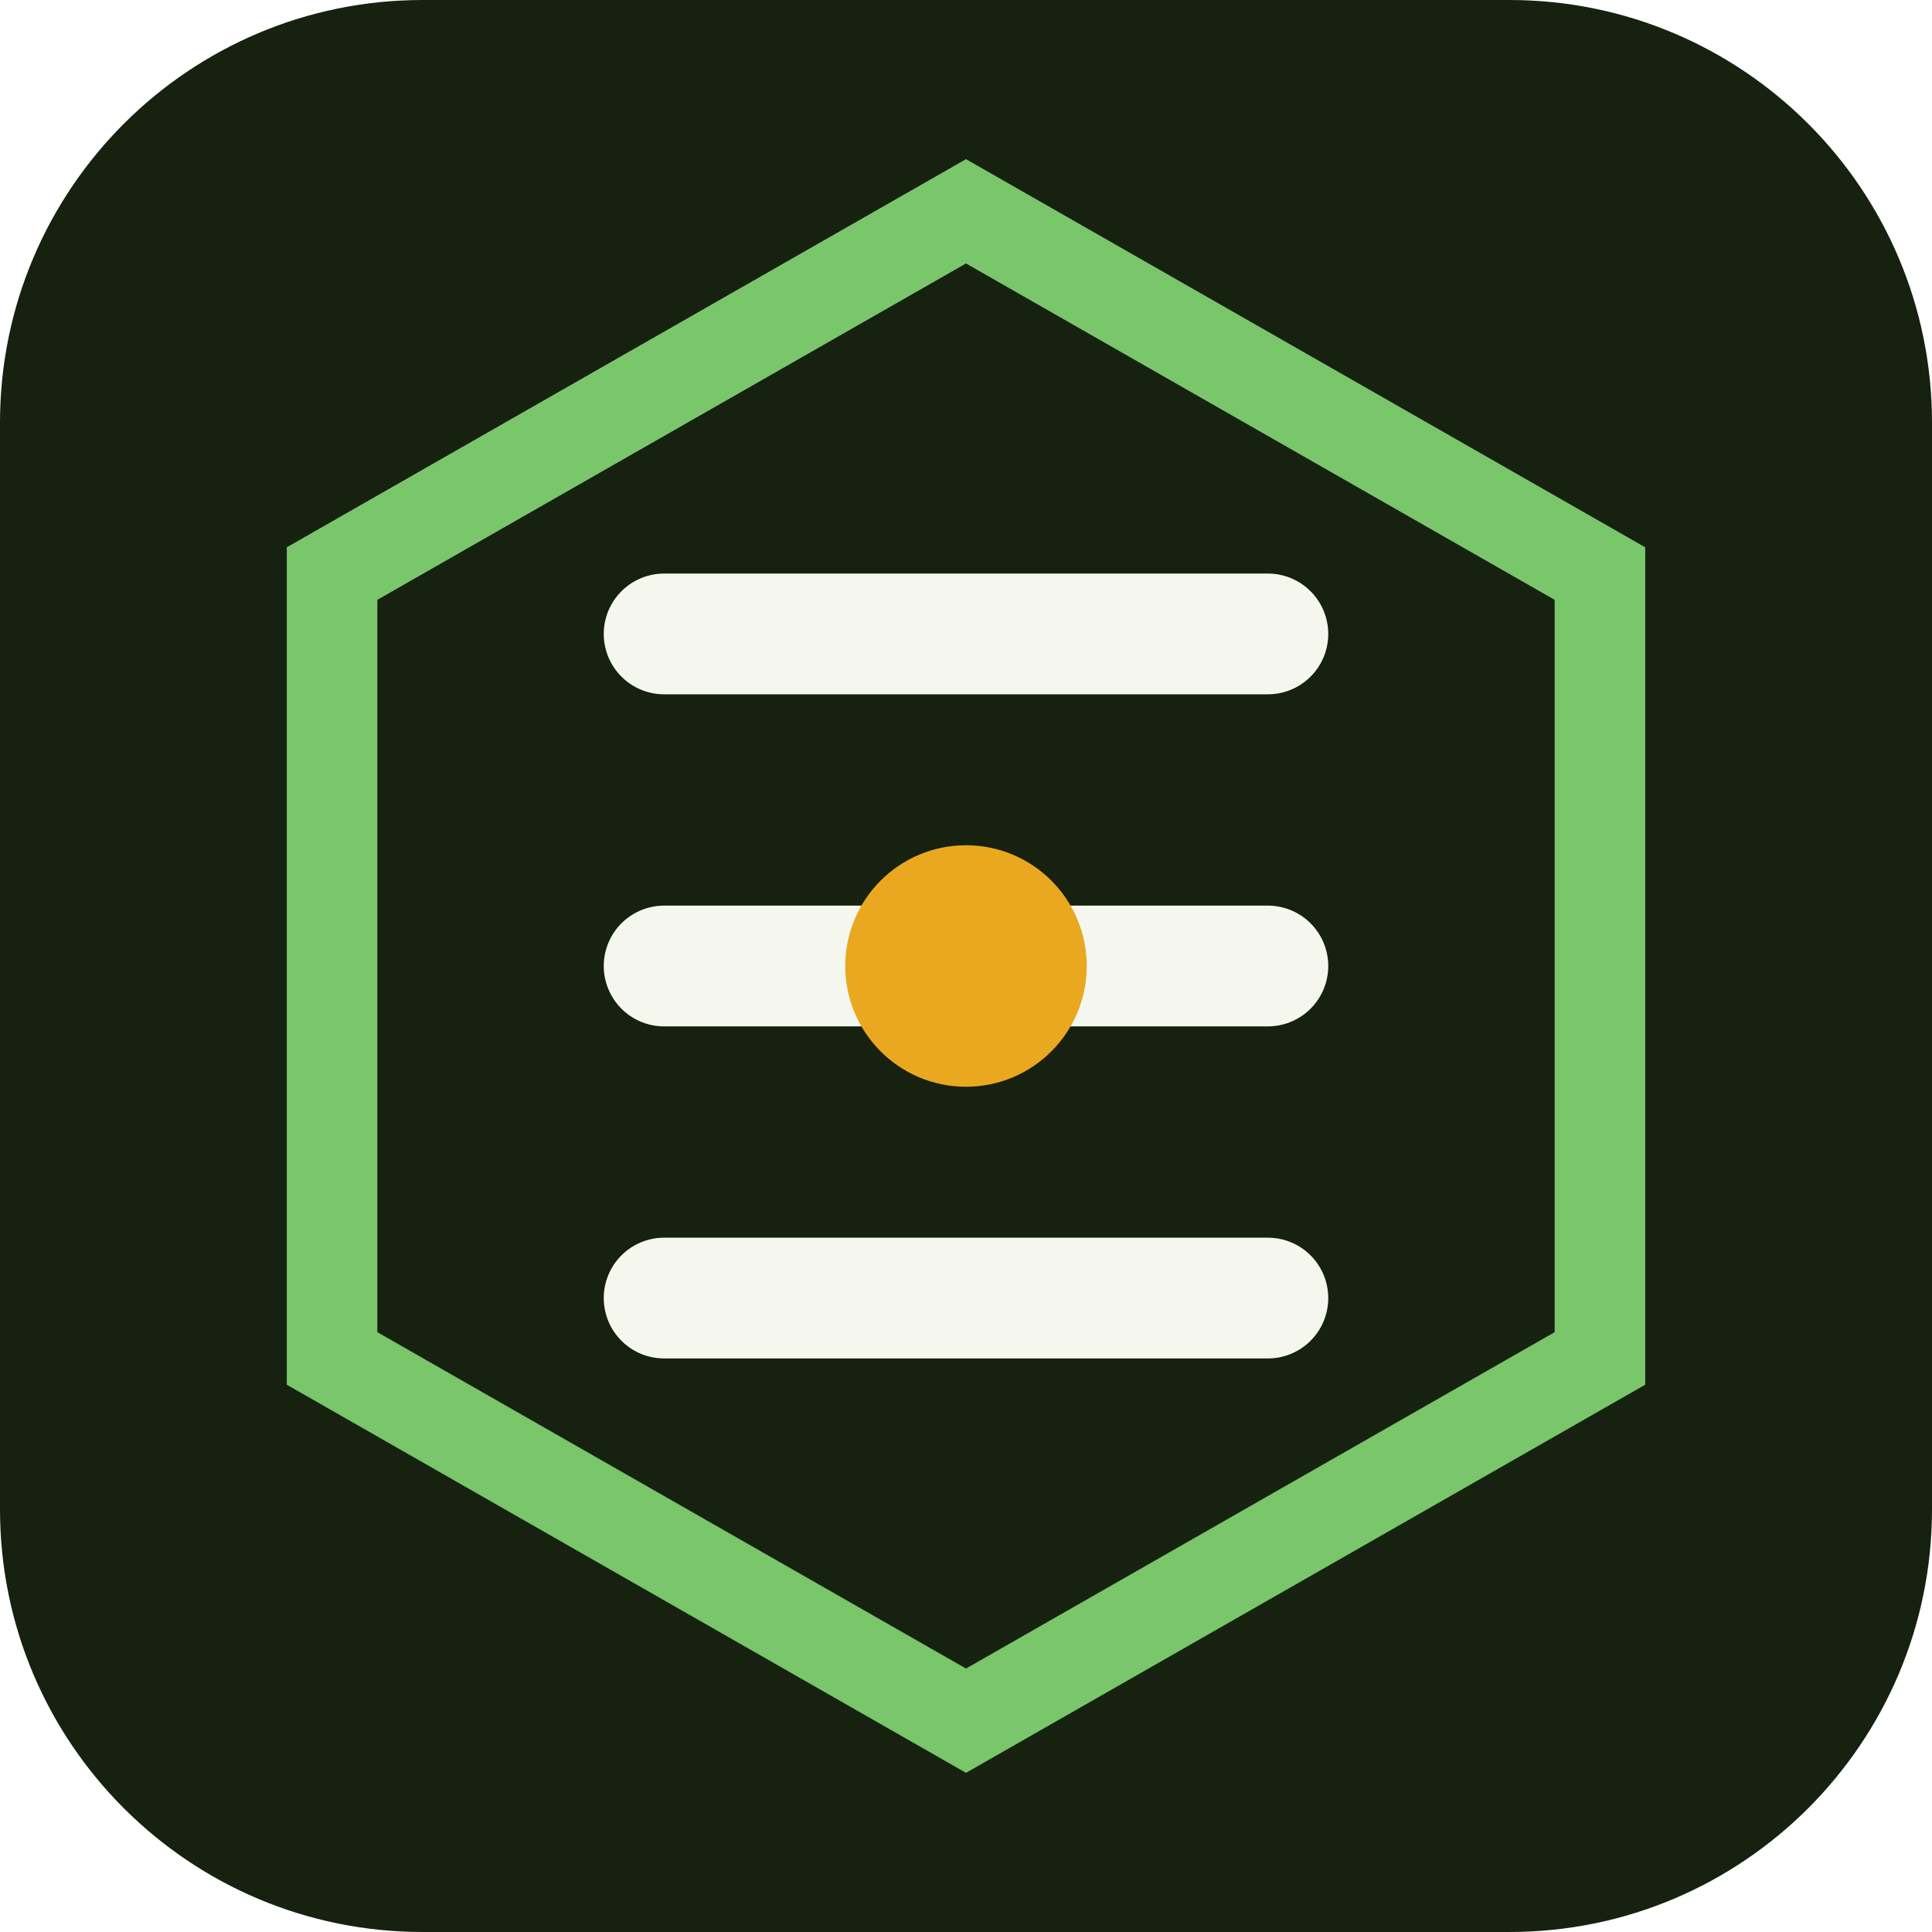
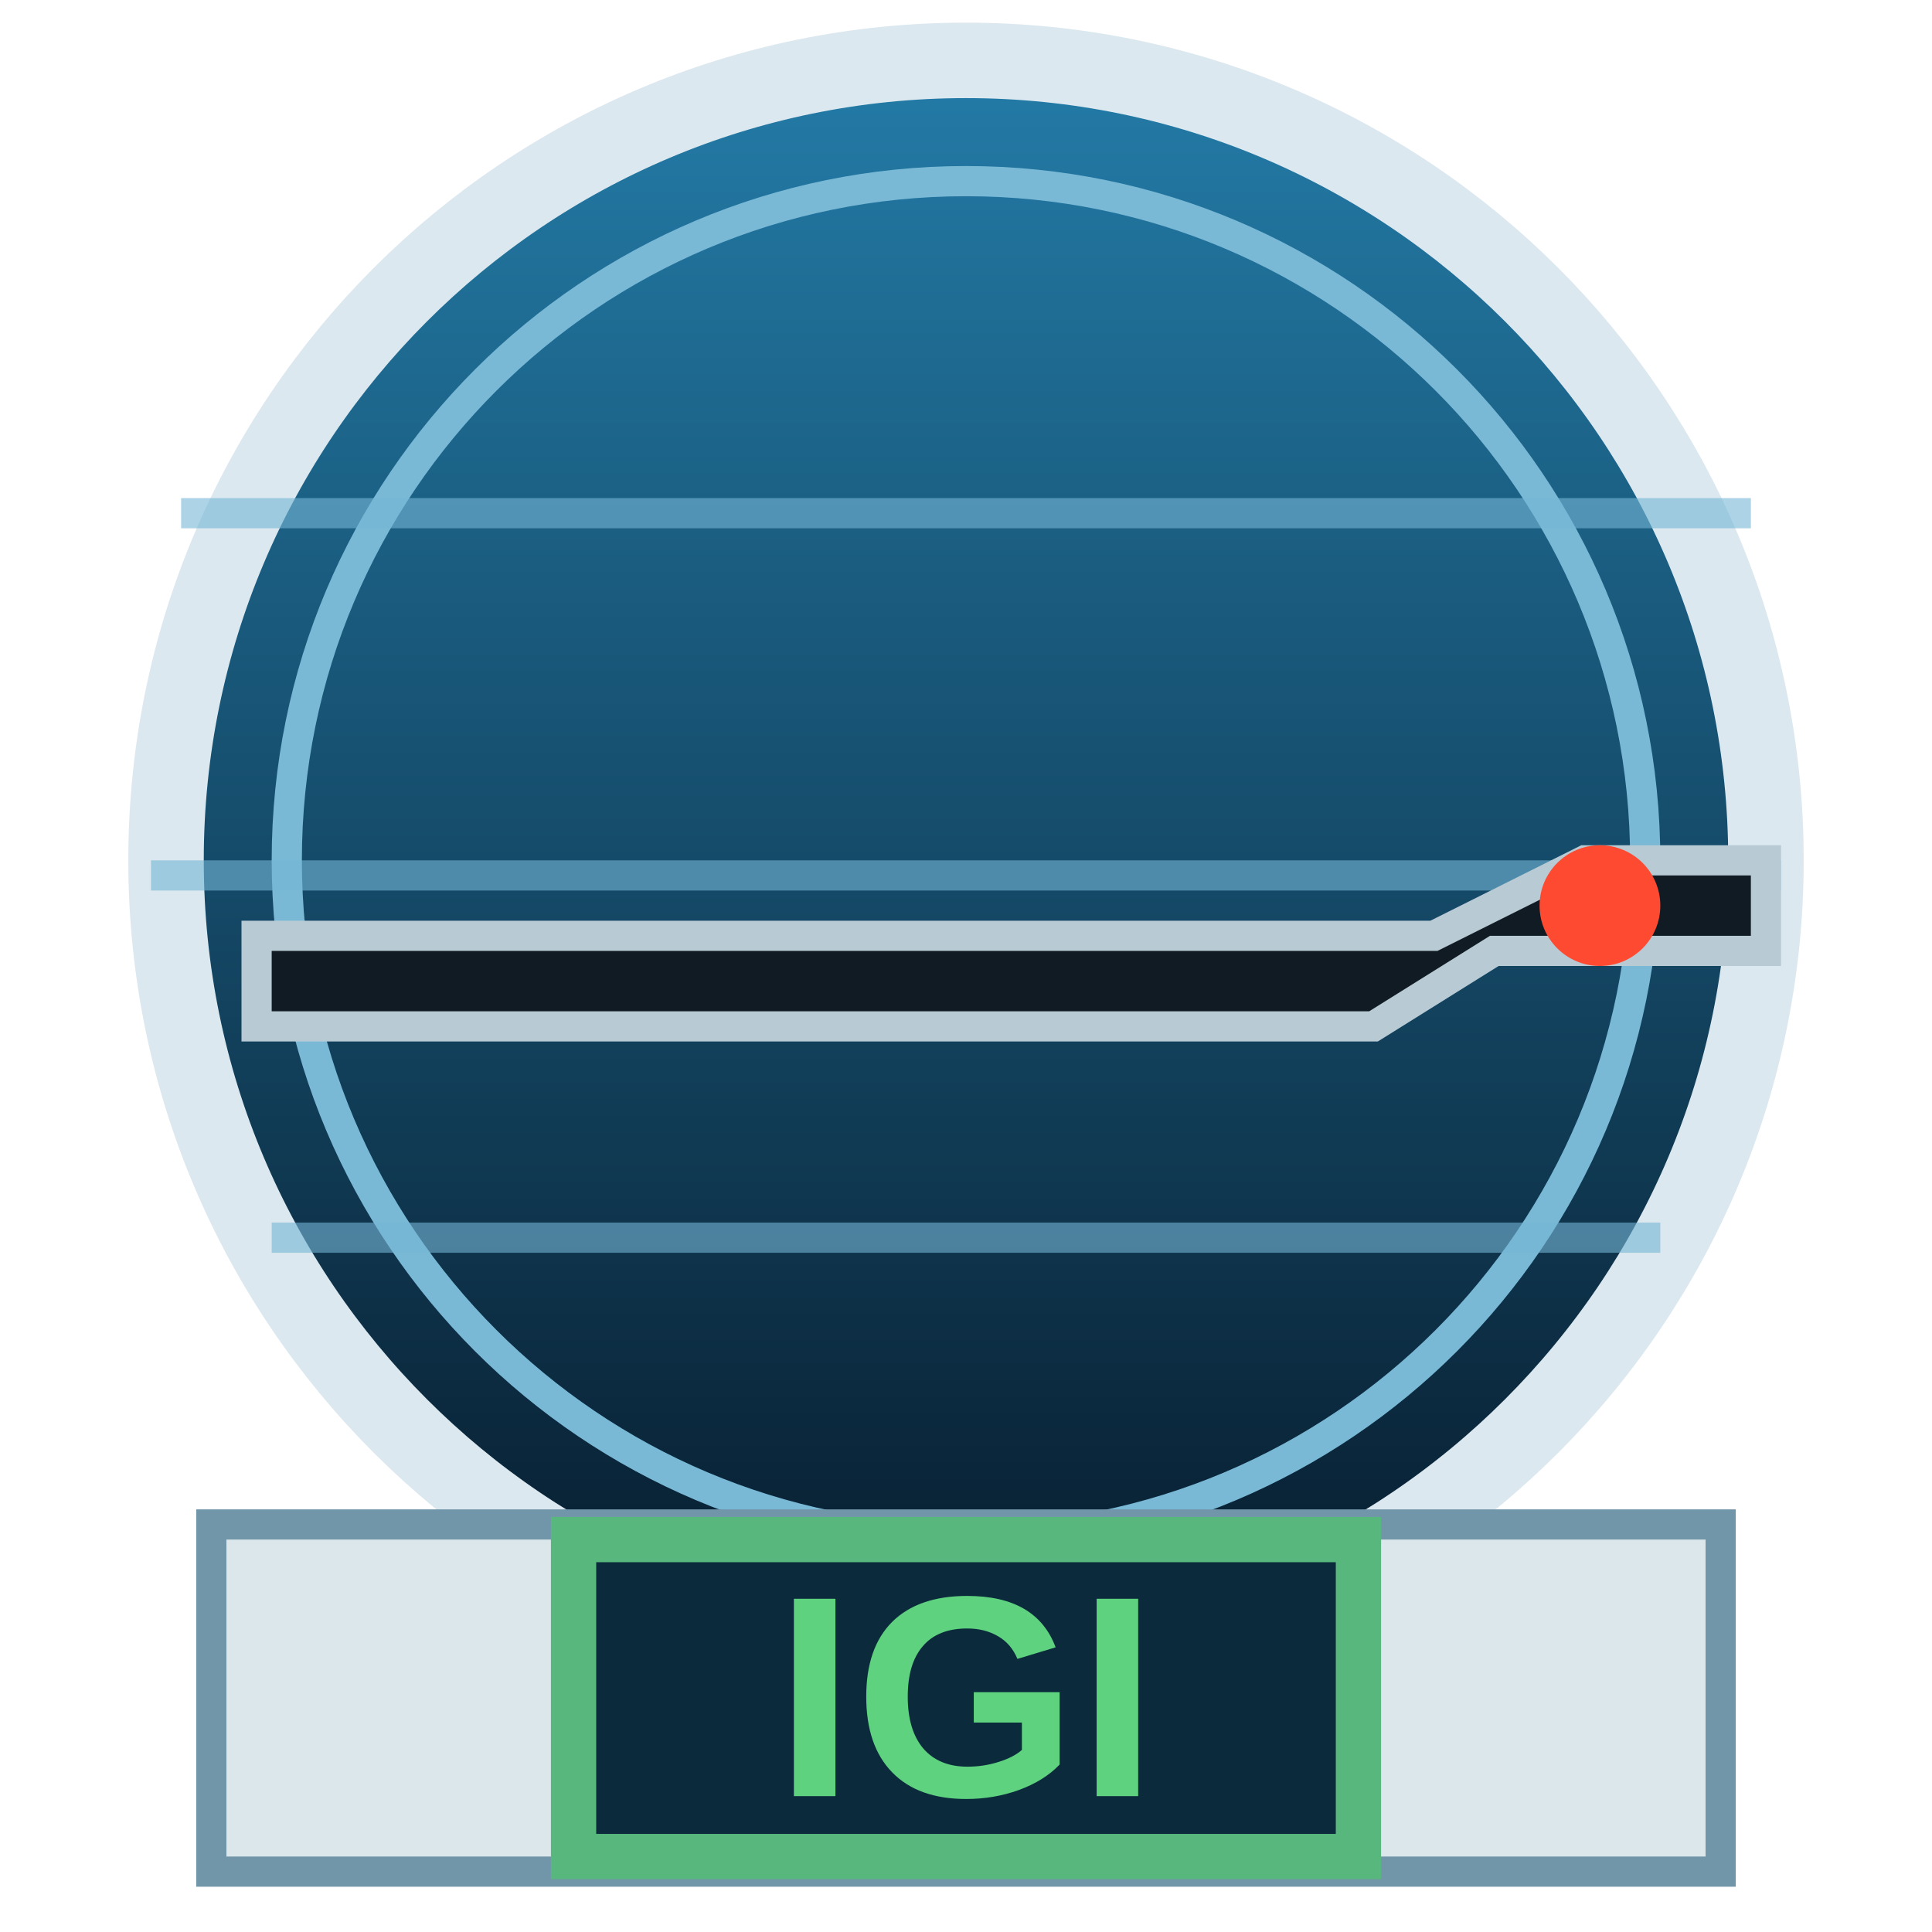
- <svg xmlns="http://www.w3.org/2000/svg" viewBox="0 0 64 64">
-   <rect width="64" height="64" rx="14" fill="#16210F" />
-   <path d="M32 7 53 19v26L32 57 11 45V19L32 7Z" fill="none" stroke="#79C66B" stroke-width="3" />
-   <path d="M22 21h20M22 32h20M22 43h20" stroke="#F5F7EE" stroke-width="4" stroke-linecap="round" />
-   <circle cx="32" cy="32" r="4" fill="#E9A820" />
+ <svg xmlns="http://www.w3.org/2000/svg" viewBox="0 0 128 128">
+   <defs>
+     <linearGradient id="b" x2="0" y2="1">
+       <stop stop-color="#237ba7" />
+       <stop offset="1" stop-color="#071b2c" />
+     </linearGradient>
+   </defs>
+   <circle cx="64" cy="57" r="53" fill="url(#b)" stroke="#dce8ef" stroke-width="5" />
+   <circle cx="64" cy="57" r="45" fill="none" stroke="#79b9d6" stroke-width="2" />
+   <path d="M12 34h104M10 58h108M18 82h92" stroke="#75b6d6" opacity=".6" stroke-width="2" />
+   <path d="M17 62h78l10-5h12v6H99l-8 5H17z" fill="#111b24" stroke="#b8cbd5" stroke-width="2" />
+   <circle cx="106" cy="60" r="4" fill="#ff4a32" />
+   <path d="M14 101h100v23H14z" fill="#dbe7eb" stroke="#7195a9" stroke-width="2" />
+   <path d="M38 102h52v21H38z" fill="#0b2b3d" stroke="#58b77c" stroke-width="3" />
+   <text x="64" y="119" font-family="Arial" font-size="19" font-weight="900" text-anchor="middle" fill="#5ed27e">IGI</text>
</svg>
